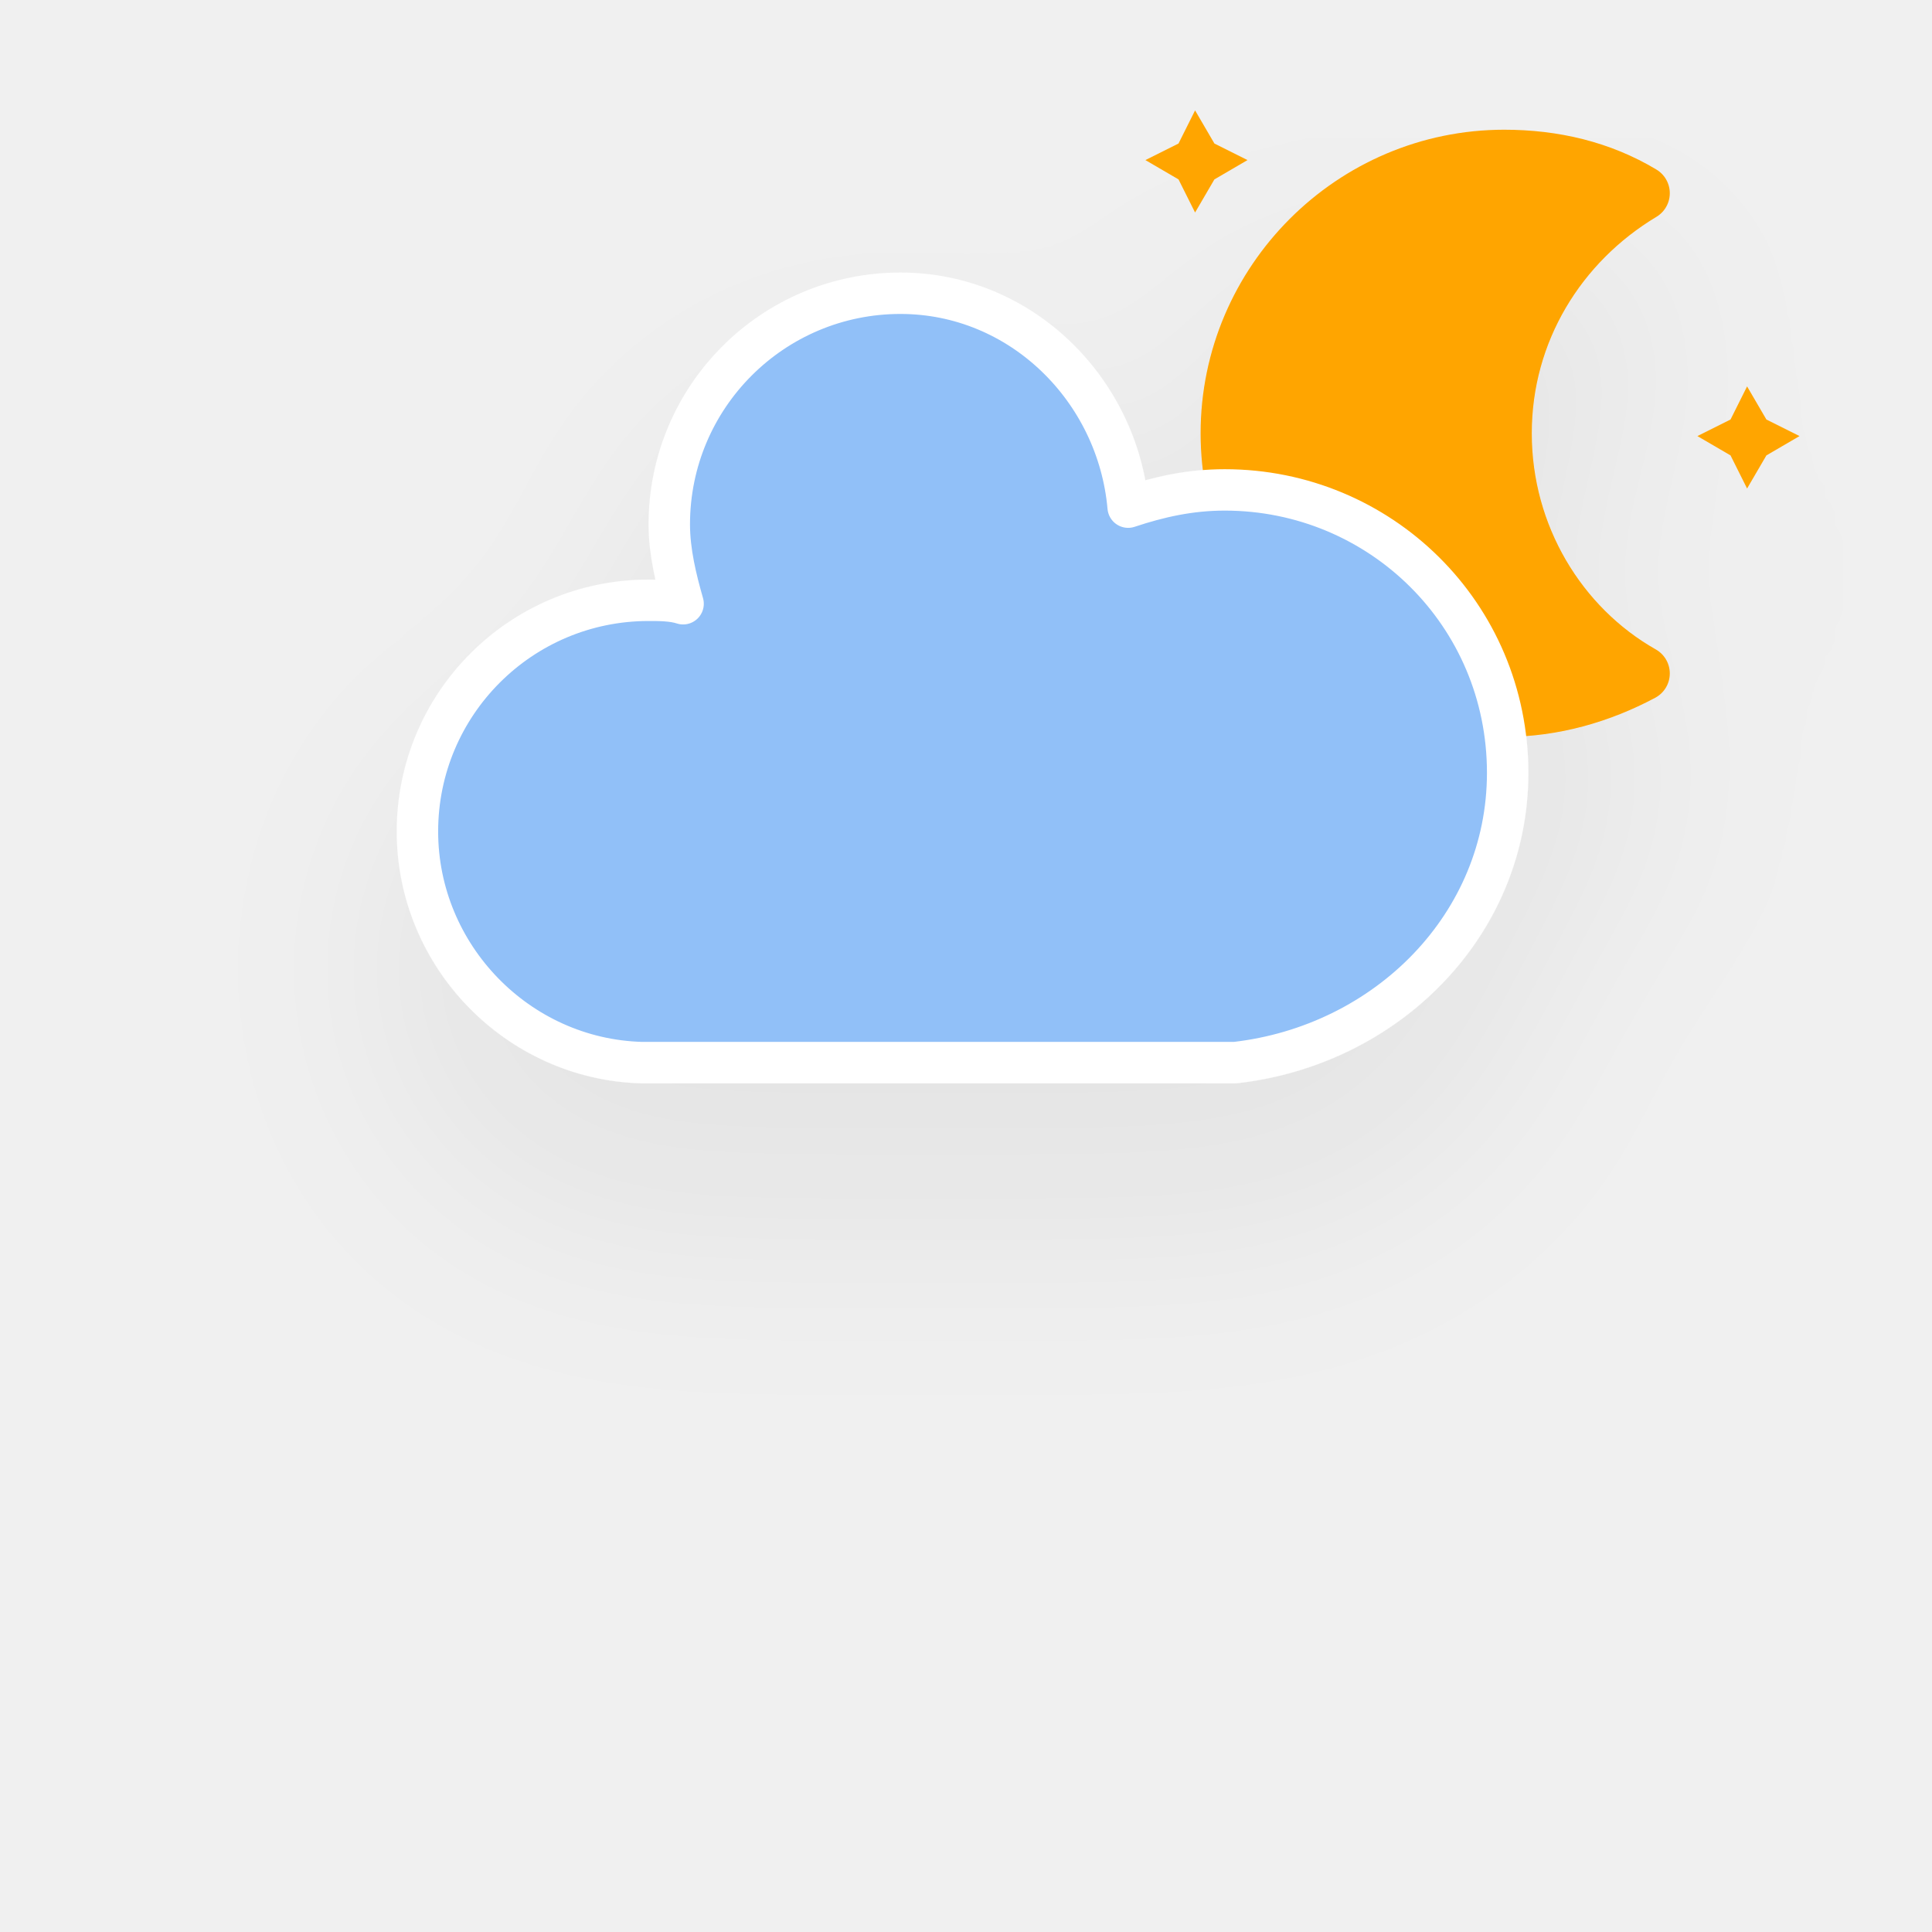
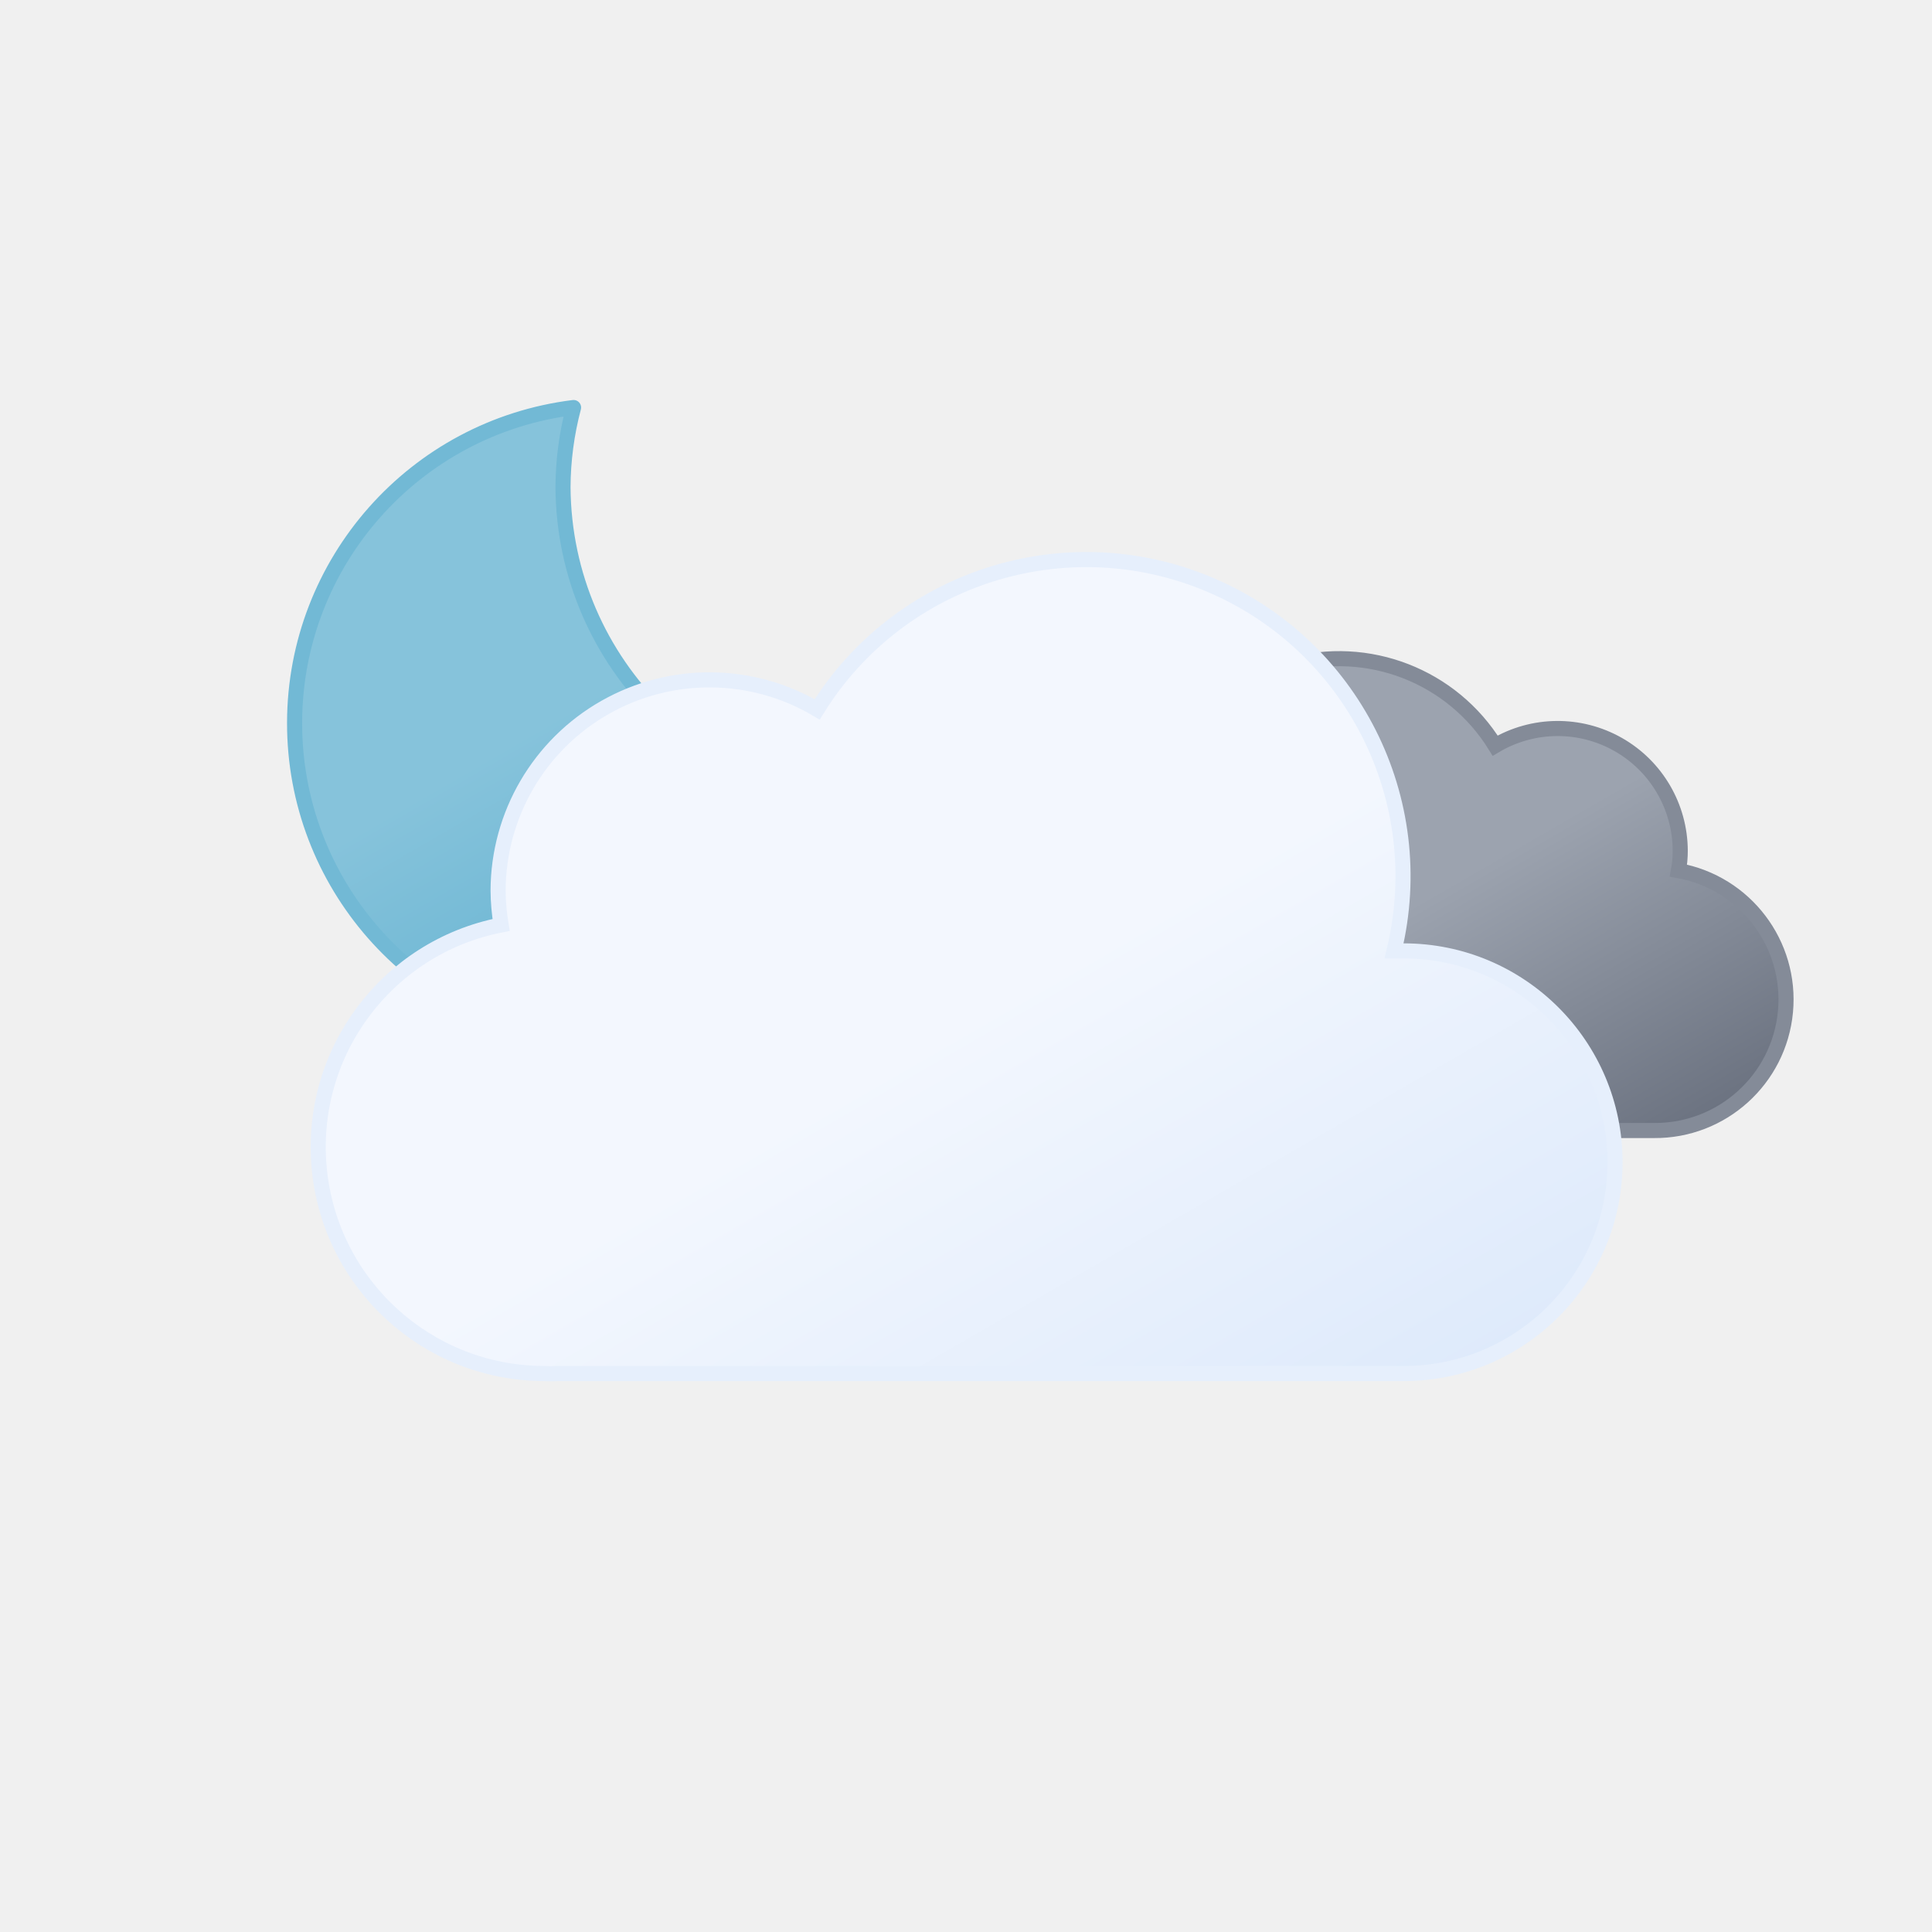
- <svg xmlns="http://www.w3.org/2000/svg" width="56" height="56" version="1.1">
+ <svg xmlns="http://www.w3.org/2000/svg" viewBox="0 0 64 64">
  <defs>
-     <filter id="blur" x="-.195" y="-.261" width="1.374" height="1.688">
-       <feGaussianBlur in="SourceAlpha" stdDeviation="3" />
-       <feOffset dx="0" dy="4" result="offsetblur" />
-       <feComponentTransfer>
-         <feFuncA slope="0.05" type="linear" />
-       </feComponentTransfer>
-       <feMerge>
-         <feMergeNode />
-         <feMergeNode in="SourceGraphic" />
-       </feMerge>
-     </filter>
-     <style type="text/css">
-       
-       /*
- ** CLOUDS
- */
-       @keyframes am-weather-cloud-2 {
-         0% {
-           -webkit-transform: translate(0px, 0px);
-           -moz-transform: translate(0px, 0px);
-           -ms-transform: translate(0px, 0px);
-           transform: translate(0px, 0px);
-         }
- 
-         50% {
-           -webkit-transform: translate(2px, 0px);
-           -moz-transform: translate(2px, 0px);
-           -ms-transform: translate(2px, 0px);
-           transform: translate(2px, 0px);
-         }
- 
-         100% {
-           -webkit-transform: translate(0px, 0px);
-           -moz-transform: translate(0px, 0px);
-           -ms-transform: translate(0px, 0px);
-           transform: translate(0px, 0px);
-         }
-       }
- 
-       .am-weather-cloud-2 {
-         -webkit-animation-name: am-weather-cloud-2;
-         -moz-animation-name: am-weather-cloud-2;
-         animation-name: am-weather-cloud-2;
-         -webkit-animation-duration: 3s;
-         -moz-animation-duration: 3s;
-         animation-duration: 3s;
-         -webkit-animation-timing-function: linear;
-         -moz-animation-timing-function: linear;
-         animation-timing-function: linear;
-         -webkit-animation-iteration-count: infinite;
-         -moz-animation-iteration-count: infinite;
-         animation-iteration-count: infinite;
-       }
- 
-       /*
- ** MOON
- */
-       @keyframes am-weather-moon {
-         0% {
-           -webkit-transform: rotate(0deg);
-           -moz-transform: rotate(0deg);
-           -ms-transform: rotate(0deg);
-           transform: rotate(0deg);
-         }
- 
-         50% {
-           -webkit-transform: rotate(15deg);
-           -moz-transform: rotate(15deg);
-           -ms-transform: rotate(15deg);
-           transform: rotate(15deg);
-         }
- 
-         100% {
-           -webkit-transform: rotate(0deg);
-           -moz-transform: rotate(0deg);
-           -ms-transform: rotate(0deg);
-           transform: rotate(0deg);
-         }
-       }
- 
-       .am-weather-moon {
-         -webkit-animation-name: am-weather-moon;
-         -moz-animation-name: am-weather-moon;
-         -ms-animation-name: am-weather-moon;
-         animation-name: am-weather-moon;
-         -webkit-animation-duration: 6s;
-         -moz-animation-duration: 6s;
-         -ms-animation-duration: 6s;
-         animation-duration: 6s;
-         -webkit-animation-timing-function: linear;
-         -moz-animation-timing-function: linear;
-         -ms-animation-timing-function: linear;
-         animation-timing-function: linear;
-         -webkit-animation-iteration-count: infinite;
-         -moz-animation-iteration-count: infinite;
-         -ms-animation-iteration-count: infinite;
-         animation-iteration-count: infinite;
-         -webkit-transform-origin: 12.5px 15.15px 0;
-         /* TODO FF CENTER ISSUE */
-         -moz-transform-origin: 12.5px 15.15px 0;
-         /* TODO FF CENTER ISSUE */
-         -ms-transform-origin: 12.5px 15.15px 0;
-         /* TODO FF CENTER ISSUE */
-         transform-origin: 12.5px 15.15px 0;
-         /* TODO FF CENTER ISSUE */
-       }
- 
-       @keyframes am-weather-moon-star-1 {
-         0% {
-           opacity: 0;
-         }
- 
-         100% {
-           opacity: 1;
-         }
-       }
- 
-       .am-weather-moon-star-1 {
-         -webkit-animation-name: am-weather-moon-star-1;
-         -moz-animation-name: am-weather-moon-star-1;
-         -ms-animation-name: am-weather-moon-star-1;
-         animation-name: am-weather-moon-star-1;
-         -webkit-animation-delay: 3s;
-         -moz-animation-delay: 3s;
-         -ms-animation-delay: 3s;
-         animation-delay: 3s;
-         -webkit-animation-duration: 5s;
-         -moz-animation-duration: 5s;
-         -ms-animation-duration: 5s;
-         animation-duration: 5s;
-         -webkit-animation-timing-function: linear;
-         -moz-animation-timing-function: linear;
-         -ms-animation-timing-function: linear;
-         animation-timing-function: linear;
-         -webkit-animation-iteration-count: 1;
-         -moz-animation-iteration-count: 1;
-         -ms-animation-iteration-count: 1;
-         animation-iteration-count: 1;
-       }
- 
-       @keyframes am-weather-moon-star-2 {
-         0% {
-           opacity: 0;
-         }
- 
-         100% {
-           opacity: 1;
-         }
-       }
- 
-       .am-weather-moon-star-2 {
-         -webkit-animation-name: am-weather-moon-star-2;
-         -moz-animation-name: am-weather-moon-star-2;
-         -ms-animation-name: am-weather-moon-star-2;
-         animation-name: am-weather-moon-star-2;
-         -webkit-animation-delay: 5s;
-         -moz-animation-delay: 5s;
-         -ms-animation-delay: 5s;
-         animation-delay: 5s;
-         -webkit-animation-duration: 4s;
-         -moz-animation-duration: 4s;
-         -ms-animation-duration: 4s;
-         animation-duration: 4s;
-         -webkit-animation-timing-function: linear;
-         -moz-animation-timing-function: linear;
-         -ms-animation-timing-function: linear;
-         animation-timing-function: linear;
-         -webkit-animation-iteration-count: 1;
-         -moz-animation-iteration-count: 1;
-         -ms-animation-iteration-count: 1;
-         animation-iteration-count: 1;
-       }
-       
-     </style>
+     <linearGradient id="a" x1="13.58" x2="24.15" y1="15.57" y2="33.87" gradientUnits="userSpaceOnUse">
+       <stop offset="0" stop-color="#86c3db" />
+       <stop offset=".45" stop-color="#86c3db" />
+       <stop offset="1" stop-color="#5eafcf" />
+       <animateTransform attributeName="gradientTransform" dur="10s" repeatCount="indefinite" type="rotate" values="10 19.22 24.293; -10 19.22 24.293; 10 19.22 24.293" />
+     </linearGradient>
+     <linearGradient id="b" x1="40.76" x2="50.83" y1="23" y2="40.46" gradientUnits="userSpaceOnUse">
+       <stop offset="0" stop-color="#9ca3af" />
+       <stop offset=".45" stop-color="#9ca3af" />
+       <stop offset="1" stop-color="#6b7280" />
+     </linearGradient>
+     <linearGradient id="c" x1="22.56" x2="39.2" y1="21.96" y2="50.8" gradientUnits="userSpaceOnUse">
+       <stop offset="0" stop-color="#f3f7fe" />
+       <stop offset=".45" stop-color="#f3f7fe" />
+       <stop offset="1" stop-color="#deeafb" />
+     </linearGradient>
  </defs>
-   <g transform="translate(16,-2)" filter="url(#blur)">
-     <g transform="matrix(.8 0 0 .8 16 4)">
-       <g class="am-weather-moon-star-1" style="-moz-animation-delay:3s;-moz-animation-duration:5s;-moz-animation-iteration-count:1;-moz-animation-name:am-weather-moon-star-1;-moz-animation-timing-function:linear;-ms-animation-delay:3s;-ms-animation-duration:5s;-ms-animation-iteration-count:1;-ms-animation-name:am-weather-moon-star-1;-ms-animation-timing-function:linear;-webkit-animation-delay:3s;-webkit-animation-duration:5s;-webkit-animation-iteration-count:1;-webkit-animation-name:am-weather-moon-star-1;-webkit-animation-timing-function:linear">
-         <polygon points="4 4 3.3 5.2 2.7 4 1.5 3.3 2.7 2.7 3.3 1.5 4 2.7 5.2 3.3" fill="#ffa500" stroke-miterlimit="10" />
-       </g>
-       <g class="am-weather-moon-star-2" style="-moz-animation-delay:5s;-moz-animation-duration:4s;-moz-animation-iteration-count:1;-moz-animation-name:am-weather-moon-star-2;-moz-animation-timing-function:linear;-ms-animation-delay:5s;-ms-animation-duration:4s;-ms-animation-iteration-count:1;-ms-animation-name:am-weather-moon-star-2;-ms-animation-timing-function:linear;-webkit-animation-delay:5s;-webkit-animation-duration:4s;-webkit-animation-iteration-count:1;-webkit-animation-name:am-weather-moon-star-2;-webkit-animation-timing-function:linear">
-         <polygon transform="translate(20,10)" points="4 4 3.3 5.2 2.7 4 1.5 3.3 2.7 2.7 3.3 1.5 4 2.7 5.2 3.3" fill="#ffa500" stroke-miterlimit="10" />
-       </g>
-       <g class="am-weather-moon" style="-moz-animation-duration:6s;-moz-animation-iteration-count:infinite;-moz-animation-name:am-weather-moon;-moz-animation-timing-function:linear;-moz-transform-origin:12.5px 15.15px 0;-ms-animation-duration:6s;-ms-animation-iteration-count:infinite;-ms-animation-name:am-weather-moon;-ms-animation-timing-function:linear;-ms-transform-origin:12.5px 15.15px 0;-webkit-animation-duration:6s;-webkit-animation-iteration-count:infinite;-webkit-animation-name:am-weather-moon;-webkit-animation-timing-function:linear;-webkit-transform-origin:12.5px 15.15px 0">
-         <path d="m14.5 13.2c0-3.7 2-6.9 5-8.7-1.5-0.9-3.2-1.3-5-1.3-5.5 0-10 4.5-10 10s4.5 10 10 10c1.8 0 3.5-0.5 5-1.3-3-1.7-5-5-5-8.7z" fill="#ffa500" stroke="#ffa500" stroke-linejoin="round" stroke-width="2" />
-       </g>
-     </g>
-     <g class="am-weather-cloud-2" style="-moz-animation-duration:3s;-moz-animation-iteration-count:infinite;-moz-animation-name:am-weather-cloud-2;-moz-animation-timing-function:linear;-webkit-animation-duration:3s;-webkit-animation-iteration-count:infinite;-webkit-animation-name:am-weather-cloud-2;-webkit-animation-timing-function:linear">
-       <path transform="translate(-20,-11)" d="m47.7 35.4c0-4.6-3.7-8.2-8.2-8.2-1 0-1.9 0.2-2.8 0.5-0.3-3.4-3.1-6.2-6.6-6.2-3.7 0-6.7 3-6.7 6.7 0 0.8 0.2 1.6 0.4 2.3-0.3-0.1-0.7-0.1-1-0.1-3.7 0-6.7 3-6.7 6.7 0 3.6 2.9 6.6 6.5 6.7h17.2c4.4-0.5 7.9-4 7.9-8.4z" fill="#91c0f8" stroke="#fff" stroke-linejoin="round" stroke-width="1.2" />
-     </g>
-   </g>
+   <path fill="url(#a)" stroke="#72b9d5" stroke-linecap="round" stroke-linejoin="round" stroke-width=".5" d="M29.33 26.68a10.61 10.61 0 01-10.68-10.54A10.5 10.5 0 0119 13.5a10.54 10.54 0 1011.5 13.11 11.48 11.48 0 01-1.17.07z">
+     <animateTransform attributeName="transform" dur="10s" repeatCount="indefinite" type="rotate" values="-10 19.22 24.293; 10 19.22 24.293; -10 19.22 24.293" />
+   </path>
+   <path fill="url(#b)" stroke="#848b98" stroke-miterlimit="10" stroke-width=".5" d="M34.23 33.45a4.05 4.05 0 004.05 4h16.51a4.34 4.34 0 00.81-8.61 3.52 3.52 0 00.06-.66 4.06 4.06 0 00-6.13-3.48 6.08 6.08 0 00-11.25 3.19 6.34 6.34 0 00.18 1.46h-.18a4.05 4.05 0 00-4.05 4.1z">
+     <animateTransform attributeName="transform" dur="7s" repeatCount="indefinite" type="translate" values="-2.1 0; 2.1 0; -2.1 0" />
+   </path>
+   <path fill="url(#c)" stroke="#e6effc" stroke-miterlimit="10" stroke-width=".5" d="M46.5 31.5h-.32a10.49 10.49 0 00-19.11-8 7 7 0 00-10.57 6 7.21 7.21 0 00.1 1.14A7.5 7.5 0 0018 45.5a4.19 4.19 0 00.5 0v0h28a7 7 0 000-14z">
+     <animateTransform attributeName="transform" dur="7s" repeatCount="indefinite" type="translate" values="-3 0; 3 0; -3 0" />
+   </path>
</svg>
